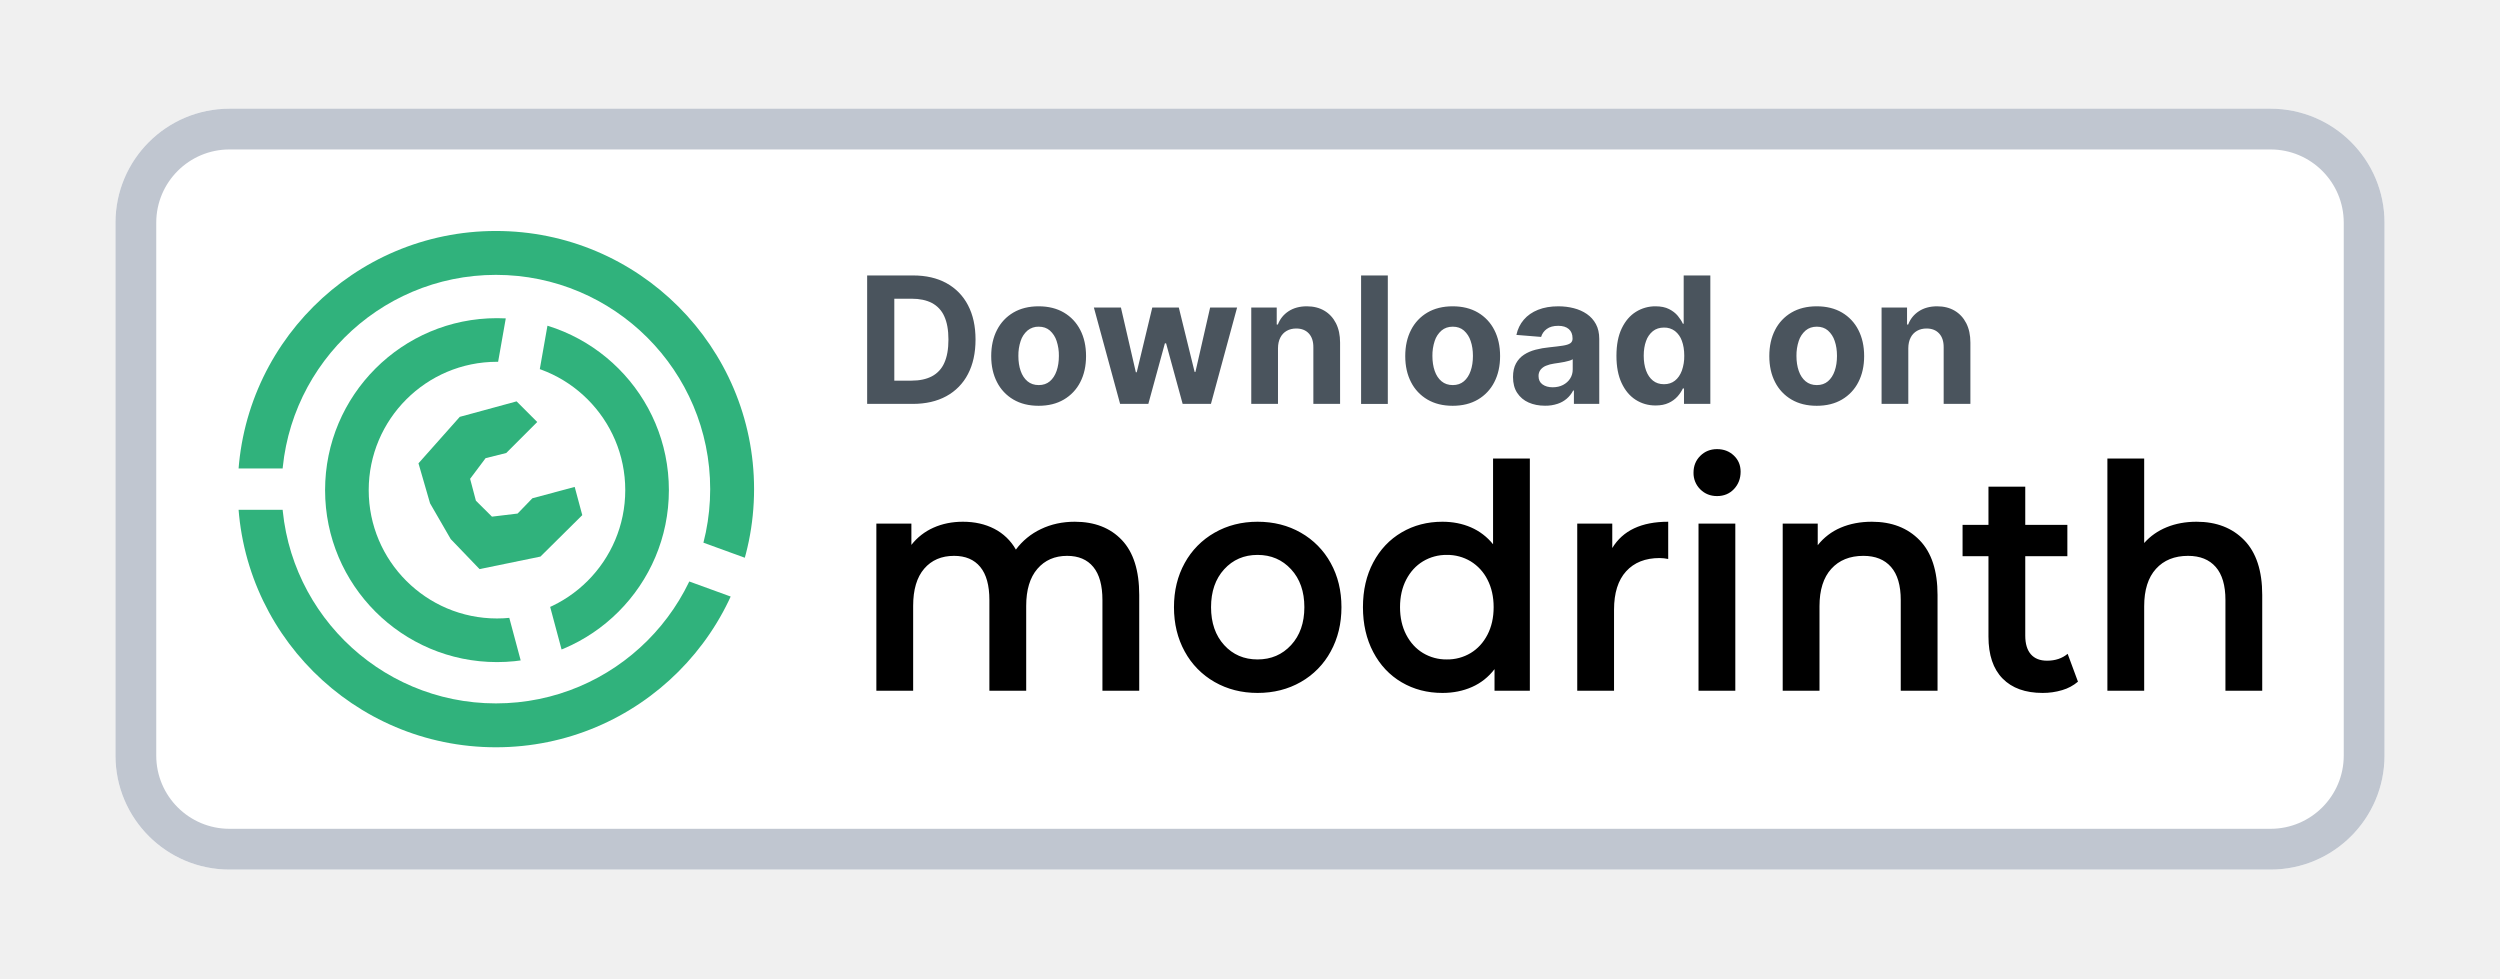
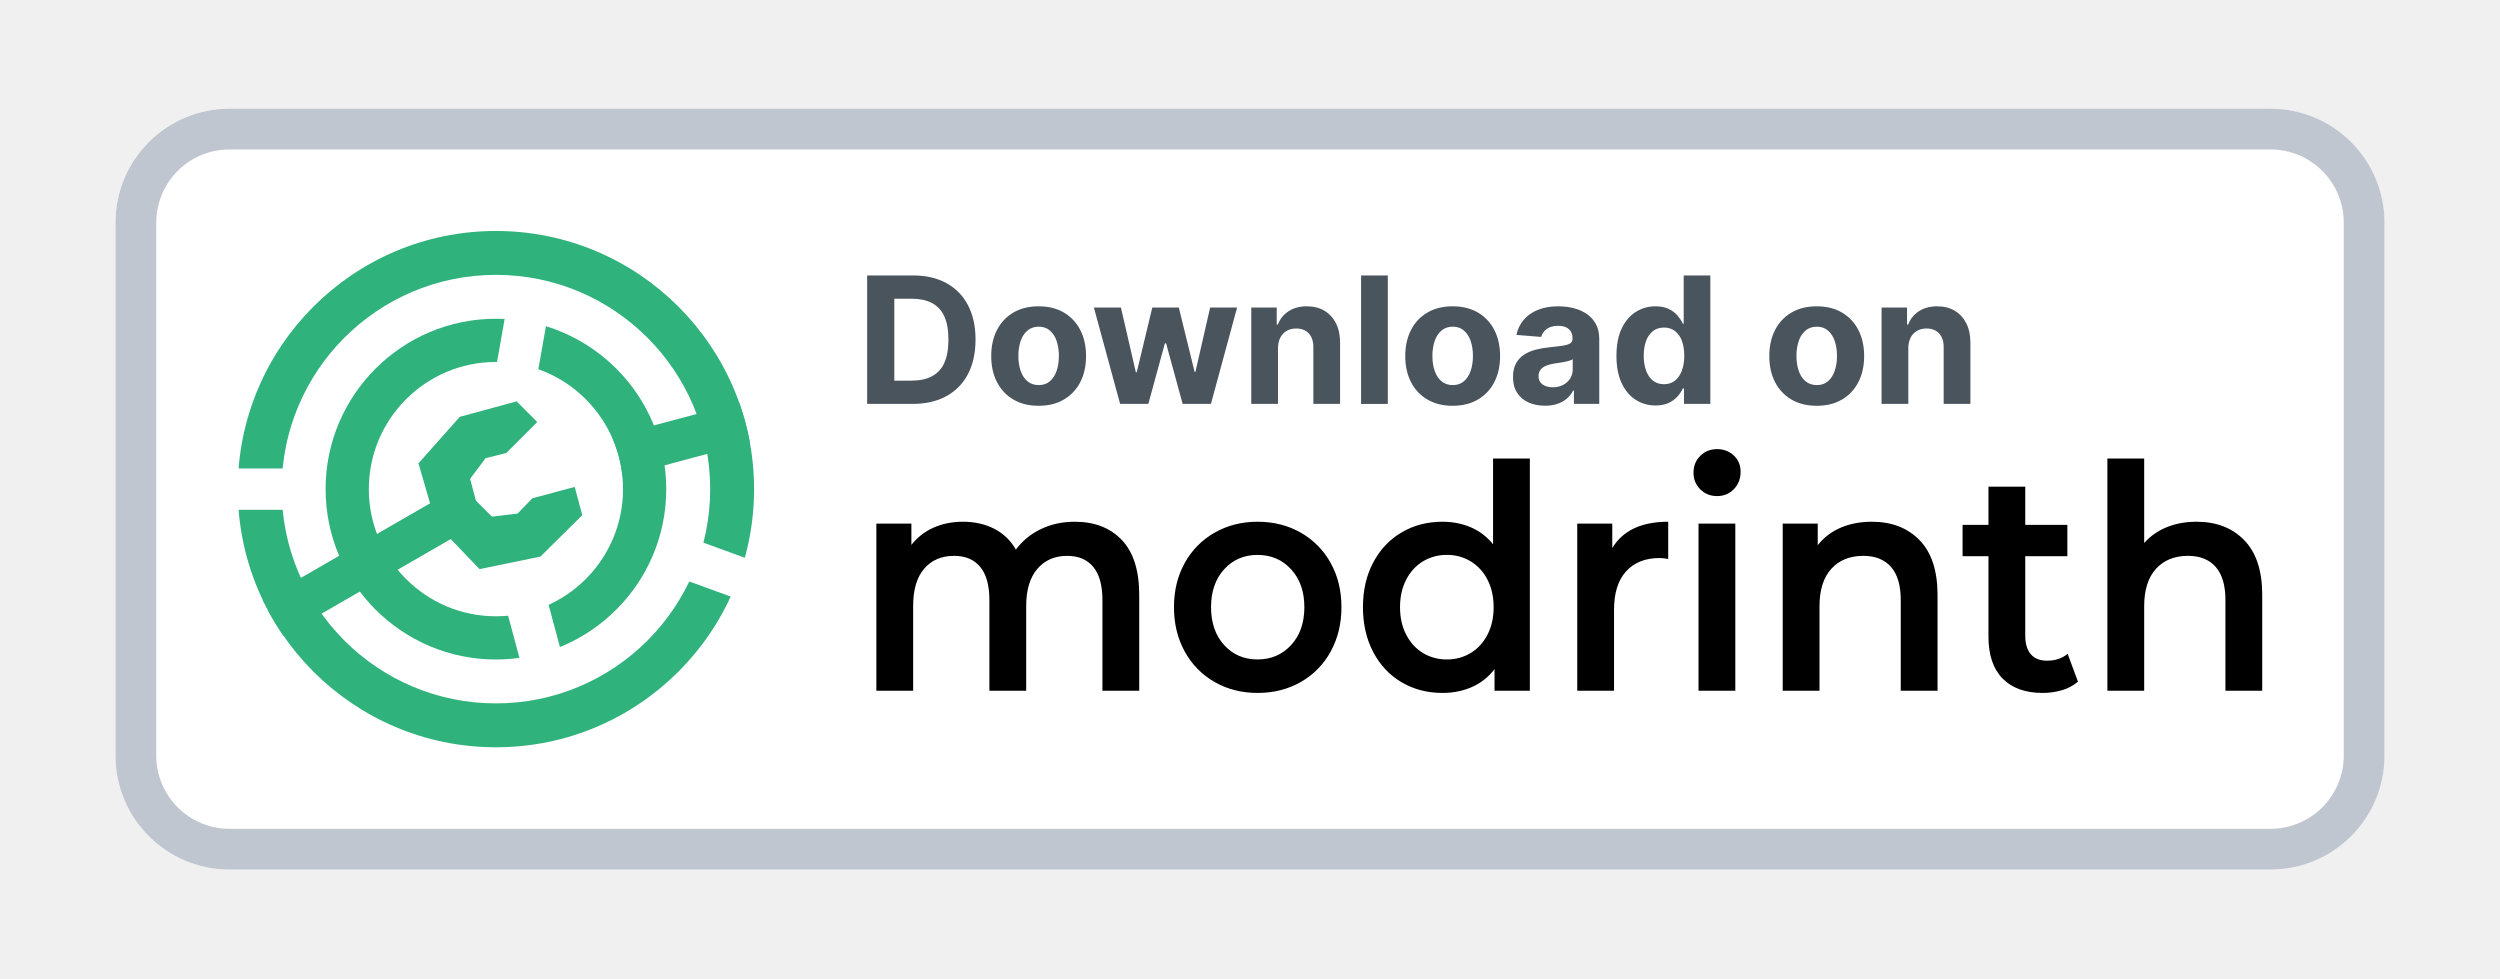
<svg xmlns="http://www.w3.org/2000/svg" xml:space="preserve" width="184" fill-rule="evenodd" stroke-linejoin="round" stroke-miterlimit="1.5" clip-rule="evenodd" viewBox="0 0 184 72">
  <path fill="none" d="M.5 0h183v72H.5z" />
  <path fill="#fff" d="M175.5 16.389A8.39 8.39 0 0 0 167.111 8H16.889A8.39 8.39 0 0 0 8.5 16.389v39.222A8.39 8.39 0 0 0 16.889 64h150.222a8.39 8.39 0 0 0 8.389-8.389V16.389Z" />
  <path fill="#c0c6d0" d="M175.5 16.389A8.39 8.39 0 0 0 167.111 8H16.889A8.39 8.39 0 0 0 8.5 16.389v39.222A8.39 8.39 0 0 0 16.889 64h150.222a8.39 8.39 0 0 0 8.389-8.389V16.389Zm-3 0v39.222A5.39 5.39 0 0 1 167.111 61H16.889a5.39 5.39 0 0 1-5.389-5.389V16.389A5.39 5.39 0 0 1 16.889 11h150.222a5.39 5.39 0 0 1 5.389 5.389Z" />
  <clipPath id="a">
-     <path d="M56.043 16.602h-38.93v38.943h38.93V16.602ZM35.044 35.803l.03.674 3.386 12.642 3.008-.806-3.297-12.309 2.227-12.63-3.067-.541-2.287 12.97Z" />
+     <path d="M55.5 17h-38v38h38V17ZM34.981 35.732l.029.668 3.355 12.526 2.98-.799-3.266-12.196 2.206-12.514-3.039-.536-2.265 12.851Z" />
  </clipPath>
  <g clip-path="url(#a)">
-     <path fill="#30b27c" d="M36.578 23.417c6.983 0 12.652 5.671 12.652 12.657 0 6.985-5.669 12.656-12.652 12.656s-12.652-5.671-12.652-12.656c0-6.986 5.669-12.657 12.652-12.657Zm0 3.211c5.211 0 9.441 4.233 9.441 9.446 0 5.212-4.23 9.445-9.441 9.445s-9.441-4.233-9.441-9.445c0-5.213 4.23-9.446 9.441-9.446Z" />
+     <path fill="#30b27c" d="M36.5 23.46c6.919 0 12.536 5.619 12.536 12.54 0 6.921-5.617 12.54-12.536 12.54S23.964 42.921 23.964 36c0-6.921 5.617-12.54 12.536-12.54Zm0 3.181c5.163 0 9.354 4.194 9.354 9.359s-4.191 9.359-9.354 9.359c-5.163 0-9.354-4.194-9.354-9.359s4.191-9.359 9.354-9.359Z" />
  </g>
  <clipPath id="b">
    <path d="M17.5 17v17.48h19l.52.092 18.1 6.588-1.04 2.856-17.848-6.496H17.5V55h38V17h-38Z" />
  </clipPath>
  <g clip-path="url(#b)">
    <path fill="#30b27c" d="M36.5 17c10.486 0 19 8.514 19 19s-8.514 19-19 19-19-8.514-19-19 8.514-19 19-19Zm0 3.23c8.704 0 15.77 7.066 15.77 15.77S45.204 51.77 36.5 51.77 20.73 44.704 20.73 36s7.066-15.77 15.77-15.77Z" />
  </g>
+   <clipPath id="c">
+     <path d="M36.5 17c10.486 0 19 8.514 19 19s-8.514 19-19 19-19-8.514-19-19 8.514-19 19-19Zm0 15.029A3.972 3.972 0 0 1 40.471 36a3.972 3.972 0 0 1-3.971 3.971A3.972 3.972 0 0 1 32.529 36a3.972 3.972 0 0 1 3.971-3.971Z" />
+   </clipPath>
+   <g clip-path="url(#c)">
+     <path fill="none" stroke="#30b27c" stroke-width="3.04" d="m36.5 36-17.035 9.835" />
+   </g>
+   <clipPath id="d">
+     <path d="M36.5 17c10.486 0 19 8.514 19 19s-8.514 19-19 19-19-8.514-19-19 8.514-19 19-19Zm0 9.637c5.168 0 9.363 4.195 9.363 9.363 0 5.168-4.195 9.363-9.363 9.363-5.168 0-9.363-4.195-9.363-9.363 0-5.168 4.195-9.363 9.363-9.363Z" />
+   </clipPath>
+   <g clip-path="url(#d)">
+     <path fill="none" stroke="#30b27c" stroke-width="3.04" d="m36.5 36 19-5.091" />
+   </g>
  <path fill="#30b27c" d="M31.652 37.044 30.8 34.1l3.04-3.42 4.18-1.14 1.52 1.52-2.28 2.28-1.52.38-1.14 1.52.426 1.611 1.182 1.174 1.887-.227 1.089-1.126 3.114-.835.557 2.077-3.078 3.05-4.482.922-2.123-2.21-1.52-2.632Z" />
  <path fill-rule="nonzero" d="M79.102 38.4c1.459 0 2.615.449 3.467 1.347.852.899 1.278 2.246 1.278 4.043v7.049h-2.708v-6.68c0-1.075-.224-1.886-.672-2.431-.447-.545-1.09-.817-1.928-.817-.91 0-1.639.318-2.188.956-.549.637-.823 1.547-.823 2.729v6.243h-2.709v-6.68c0-1.075-.223-1.886-.671-2.431-.448-.545-1.091-.817-1.928-.817-.925 0-1.658.314-2.199.944-.542.63-.813 1.543-.813 2.741v6.243H64.5V38.538h2.578v1.566a4.235 4.235 0 0 1 1.625-1.267c.65-.291 1.372-.437 2.167-.437.866 0 1.635.172 2.307.518a3.836 3.836 0 0 1 1.592 1.532 4.878 4.878 0 0 1 1.842-1.509c.751-.361 1.581-.541 2.491-.541ZM92.556 51c-1.169 0-2.224-.269-3.163-.806a5.71 5.71 0 0 1-2.199-2.246c-.527-.96-.79-2.046-.79-3.26 0-1.213.263-2.295.79-3.248a5.725 5.725 0 0 1 2.199-2.234c.939-.538 1.994-.806 3.163-.806 1.185 0 2.246.268 3.185.806a5.711 5.711 0 0 1 2.199 2.234c.528.953.791 2.035.791 3.248 0 1.214-.263 2.3-.791 3.26a5.696 5.696 0 0 1-2.199 2.246c-.939.537-2 .806-3.185.806Zm0-2.465c.997 0 1.82-.353 2.47-1.059.65-.707.975-1.636.975-2.788 0-1.151-.325-2.081-.975-2.787-.65-.706-1.473-1.06-2.47-1.06-.996 0-1.816.354-2.459 1.06-.642.706-.964 1.636-.964 2.787 0 1.152.322 2.081.964 2.788.643.706 1.463 1.059 2.459 1.059Zm20.041-14.788v17.092h-2.6v-1.59c-.448.584-1 1.022-1.657 1.313-.658.292-1.383.438-2.178.438-1.112 0-2.112-.261-3-.783-.889-.522-1.586-1.263-2.091-2.223-.506-.96-.758-2.062-.758-3.306 0-1.244.252-2.342.758-3.294.505-.952 1.202-1.689 2.091-2.211.888-.522 1.888-.783 3-.783.766 0 1.466.138 2.102.414a4.257 4.257 0 0 1 1.625 1.244v-6.311h2.708Zm-6.11 14.788a3.32 3.32 0 0 0 1.755-.472c.52-.315.932-.764 1.235-1.348.303-.583.455-1.259.455-2.027 0-.767-.152-1.443-.455-2.027a3.327 3.327 0 0 0-1.235-1.347 3.32 3.32 0 0 0-1.755-.473 3.32 3.32 0 0 0-1.755.473c-.52.315-.931.764-1.235 1.347-.303.584-.455 1.26-.455 2.027 0 .768.152 1.444.455 2.027.304.584.715 1.033 1.235 1.348a3.32 3.32 0 0 0 1.755.472Zm12.176-8.2c.78-1.29 2.152-1.935 4.117-1.935v2.741a3.258 3.258 0 0 0-.629-.069c-1.054 0-1.877.326-2.47.979-.592.652-.888 1.593-.888 2.822v5.966h-2.708V38.538h2.578v1.797Zm6.348-1.797h2.708v12.301h-2.708V38.538Zm1.365-2.027c-.491 0-.903-.165-1.235-.495a1.67 1.67 0 0 1-.498-1.233c0-.491.166-.902.498-1.232.332-.33.744-.495 1.235-.495.491 0 .903.157 1.235.472.332.315.498.71.498 1.186 0 .507-.162.933-.487 1.279-.325.345-.741.518-1.246.518Zm11.396 1.889c1.459 0 2.629.453 3.51 1.359.881.906 1.321 2.25 1.321 4.031v7.049h-2.708v-6.68c0-1.075-.238-1.886-.715-2.431-.477-.545-1.155-.817-2.036-.817-.997 0-1.784.318-2.362.956-.578.637-.867 1.554-.867 2.752v6.22h-2.708V38.538h2.578v1.589a4.265 4.265 0 0 1 1.69-1.29c.679-.291 1.445-.437 2.297-.437Zm15.166 11.771a3.145 3.145 0 0 1-1.16.622 4.935 4.935 0 0 1-1.44.207c-1.271 0-2.253-.353-2.947-1.06-.693-.706-1.04-1.735-1.04-3.086v-5.92h-1.906V38.63h1.906v-2.81h2.708v2.81h3.099v2.304h-3.099v5.851c0 .598.138 1.055.412 1.37.275.315.672.472 1.192.472.606 0 1.112-.169 1.516-.506l.759 2.05Zm8.731-11.771c1.458 0 2.628.453 3.509 1.359.881.906 1.322 2.25 1.322 4.031v7.049h-2.708v-6.68c0-1.075-.238-1.886-.715-2.431-.477-.545-1.156-.817-2.037-.817-.996 0-1.783.318-2.361.956-.578.637-.867 1.554-.867 2.752v6.22h-2.708V33.747h2.708v6.219c.448-.507 1-.894 1.658-1.163.657-.269 1.39-.403 2.199-.403Z" />
  <path fill="#4a545d" fill-rule="nonzero" d="M67.173 29.727h-3.351v-9.454h3.379c.951 0 1.77.188 2.456.565a3.862 3.862 0 0 1 1.586 1.623c.371.705.556 1.548.556 2.53 0 .985-.185 1.831-.556 2.539a3.852 3.852 0 0 1-1.593 1.629c-.691.379-1.516.568-2.477.568Zm-1.352-1.712h1.269c.591 0 1.089-.106 1.494-.317a2.02 2.02 0 0 0 .914-.983c.204-.445.307-1.019.307-1.724 0-.699-.103-1.27-.307-1.713a2.021 2.021 0 0 0-.912-.979c-.403-.209-.9-.314-1.491-.314h-1.274v6.03Zm10.622 1.851c-.717 0-1.336-.153-1.858-.46a3.1 3.1 0 0 1-1.207-1.283c-.283-.549-.425-1.187-.425-1.913 0-.733.142-1.374.425-1.923.283-.55.685-.977 1.207-1.284.522-.306 1.141-.459 1.858-.459.717 0 1.337.153 1.858.459.522.307.924.734 1.208 1.284.283.549.424 1.19.424 1.923 0 .726-.141 1.364-.424 1.913a3.11 3.11 0 0 1-1.208 1.283c-.521.307-1.141.46-1.858.46Zm.009-1.524c.327 0 .599-.093.818-.279.218-.186.383-.441.496-.764.112-.323.168-.691.168-1.103a3.36 3.36 0 0 0-.168-1.104 1.745 1.745 0 0 0-.496-.766c-.219-.188-.491-.282-.818-.282a1.24 1.24 0 0 0-.828.282 1.706 1.706 0 0 0-.503.766 3.334 3.334 0 0 0-.169 1.104c0 .412.056.78.169 1.103.112.323.28.578.503.764.223.186.499.279.828.279Zm5.988 1.385-1.93-7.091h1.99l1.099 4.765h.064l1.145-4.765h1.953l1.163 4.737h.06l1.081-4.737h1.985l-1.925 7.091h-2.082l-1.219-4.459h-.088l-1.219 4.459H82.44Zm11.62-4.099v4.099h-1.967v-7.091h1.874v1.251h.083c.157-.412.421-.739.79-.981.369-.241.817-.362 1.343-.362.493 0 .922.108 1.288.323.366.216.651.523.854.921.203.399.305.873.305 1.424v4.515h-1.967v-4.164c.003-.434-.107-.773-.332-1.018-.225-.244-.534-.367-.928-.367-.265 0-.498.057-.699.171a1.17 1.17 0 0 0-.471.496c-.113.217-.17.478-.173.783Zm6.116-5.355h1.967v9.455h-1.967zm6.741 9.593c-.718 0-1.337-.153-1.859-.46a3.107 3.107 0 0 1-1.207-1.283c-.283-.549-.425-1.187-.425-1.913 0-.733.142-1.374.425-1.923a3.11 3.11 0 0 1 1.207-1.284c.522-.306 1.141-.459 1.859-.459.717 0 1.336.153 1.858.459a3.11 3.11 0 0 1 1.207 1.284c.283.549.425 1.19.425 1.923 0 .726-.142 1.364-.425 1.913a3.107 3.107 0 0 1-1.207 1.283c-.522.307-1.141.46-1.858.46Zm.009-1.524c.326 0 .598-.093.817-.279.218-.186.384-.441.496-.764.113-.323.169-.691.169-1.103 0-.413-.056-.781-.169-1.104a1.737 1.737 0 0 0-.496-.766c-.219-.188-.491-.282-.817-.282-.33 0-.606.094-.829.282a1.706 1.706 0 0 0-.503.766 3.36 3.36 0 0 0-.169 1.104c0 .412.057.78.169 1.103.112.323.28.578.503.764.223.186.499.279.829.279Zm6.786 1.519c-.452 0-.856-.079-1.21-.238a1.91 1.91 0 0 1-.837-.706c-.205-.312-.307-.702-.307-1.17 0-.394.072-.725.217-.993.144-.267.341-.483.59-.646.25-.163.534-.286.852-.369a6.447 6.447 0 0 1 1.004-.176c.413-.043.745-.084.997-.122.253-.039.436-.096.55-.173a.386.386 0 0 0 .171-.342v-.028c0-.292-.092-.518-.275-.678-.183-.16-.442-.24-.778-.24-.354 0-.635.077-.845.233a1.09 1.09 0 0 0-.415.584l-1.819-.148c.092-.431.274-.804.545-1.119.27-.316.621-.559 1.05-.73.429-.171.927-.256 1.493-.256.394 0 .772.046 1.134.139.361.092.683.235.965.429.281.194.503.442.667.745.163.304.244.666.244 1.088v4.782h-1.865v-.983h-.055a1.97 1.97 0 0 1-1.145.976 2.798 2.798 0 0 1-.928.141Zm.563-1.357c.29 0 .545-.058.767-.173.221-.116.395-.272.521-.469.126-.197.189-.42.189-.669v-.753a.982.982 0 0 1-.251.109 4.088 4.088 0 0 1-.358.088 9.157 9.157 0 0 1-.397.069l-.36.053a2.486 2.486 0 0 0-.605.161.98.98 0 0 0-.401.298.74.74 0 0 0-.143.464c0 .268.097.472.293.612.195.14.444.21.745.21Zm7.571 1.339c-.538 0-1.025-.14-1.461-.418-.435-.279-.78-.69-1.034-1.233-.254-.543-.381-1.21-.381-2.001 0-.812.131-1.489.393-2.029.261-.54.61-.945 1.045-1.214a2.677 2.677 0 0 1 1.434-.404c.397 0 .728.067.994.201.267.134.482.3.647.498.164.199.29.394.376.584h.06v-3.554h1.962v9.454h-1.939v-1.135h-.083a2.52 2.52 0 0 1-.39.584 1.971 1.971 0 0 1-.651.477c-.266.127-.59.19-.972.19Zm.623-1.565c.317 0 .586-.087.806-.261.22-.174.389-.418.508-.732a3.13 3.13 0 0 0 .178-1.103c0-.422-.059-.788-.176-1.099a1.572 1.572 0 0 0-.508-.72 1.293 1.293 0 0 0-.808-.254c-.323 0-.595.088-.817.263a1.619 1.619 0 0 0-.503.73c-.114.31-.171.67-.171 1.08 0 .412.058.776.173 1.092.116.315.284.561.504.738.22.177.491.266.814.266Zm11.242 1.588c-.718 0-1.337-.153-1.859-.46a3.107 3.107 0 0 1-1.207-1.283c-.283-.549-.424-1.187-.424-1.913 0-.733.141-1.374.424-1.923a3.11 3.11 0 0 1 1.207-1.284c.522-.306 1.141-.459 1.859-.459.717 0 1.336.153 1.858.459a3.11 3.11 0 0 1 1.207 1.284c.283.549.425 1.19.425 1.923 0 .726-.142 1.364-.425 1.913a3.107 3.107 0 0 1-1.207 1.283c-.522.307-1.141.46-1.858.46Zm.009-1.524c.326 0 .598-.093.817-.279.218-.186.384-.441.496-.764.113-.323.169-.691.169-1.103 0-.413-.056-.781-.169-1.104a1.737 1.737 0 0 0-.496-.766c-.219-.188-.491-.282-.817-.282-.329 0-.606.094-.829.282a1.706 1.706 0 0 0-.503.766 3.36 3.36 0 0 0-.169 1.104c0 .412.057.78.169 1.103.112.323.28.578.503.764.223.186.5.279.829.279Zm6.731-2.714v4.099h-1.967v-7.091h1.874v1.251h.083c.157-.412.421-.739.79-.981.369-.241.817-.362 1.343-.362.493 0 .922.108 1.288.323.366.216.651.523.854.921.203.399.305.873.305 1.424v4.515h-1.967v-4.164c.003-.434-.107-.773-.332-1.018-.225-.244-.534-.367-.928-.367-.265 0-.498.057-.699.171a1.17 1.17 0 0 0-.471.496c-.113.217-.17.478-.173.783Z" />
</svg>
